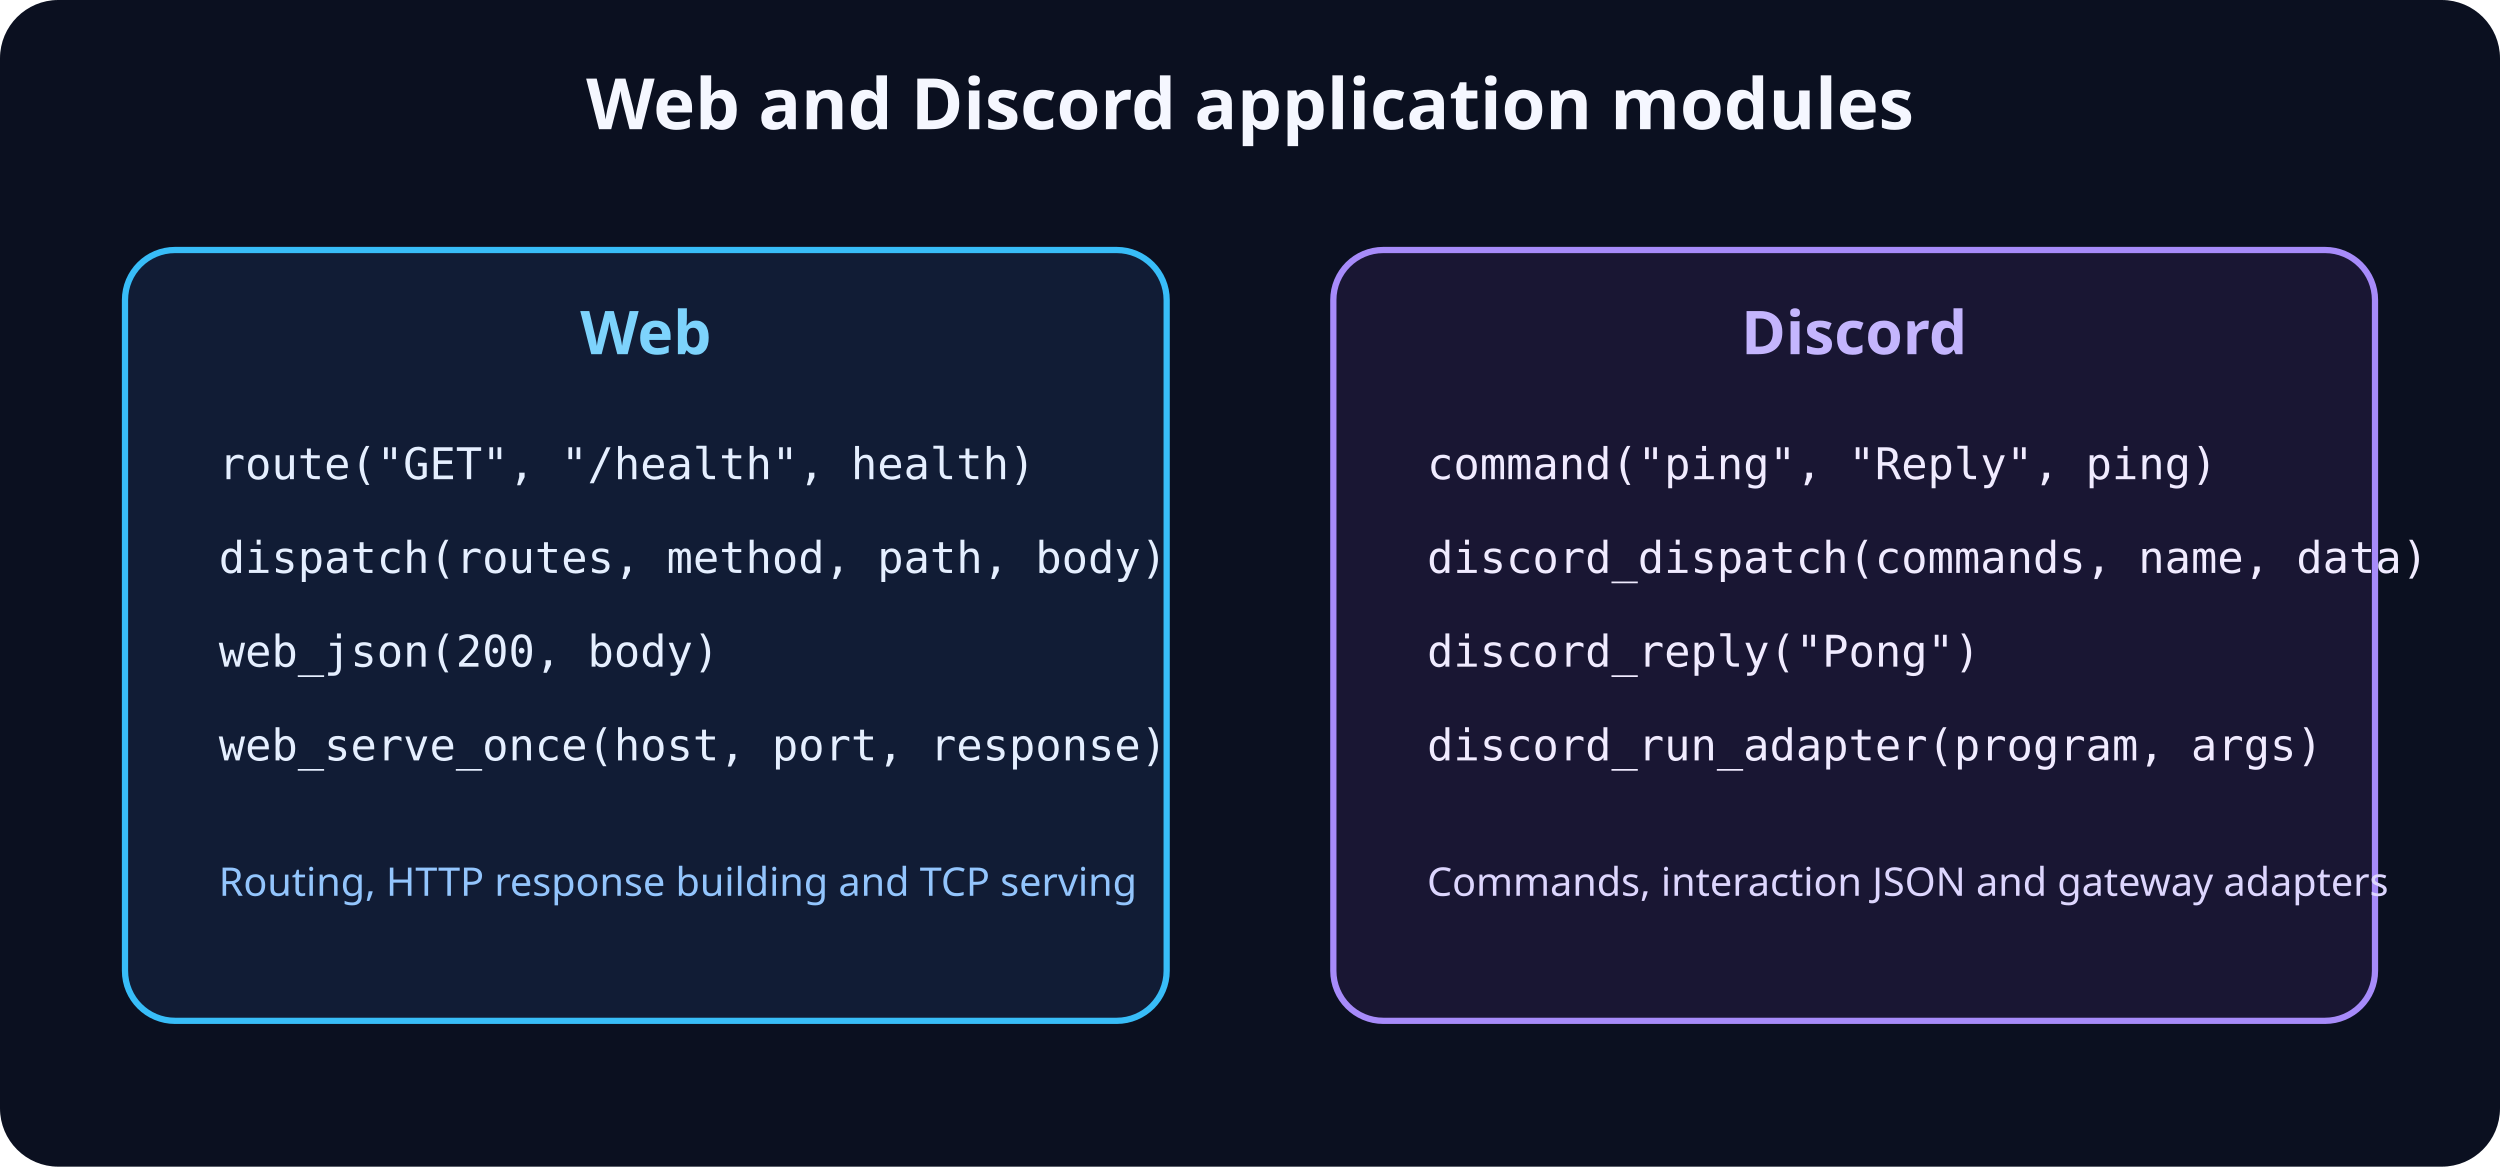
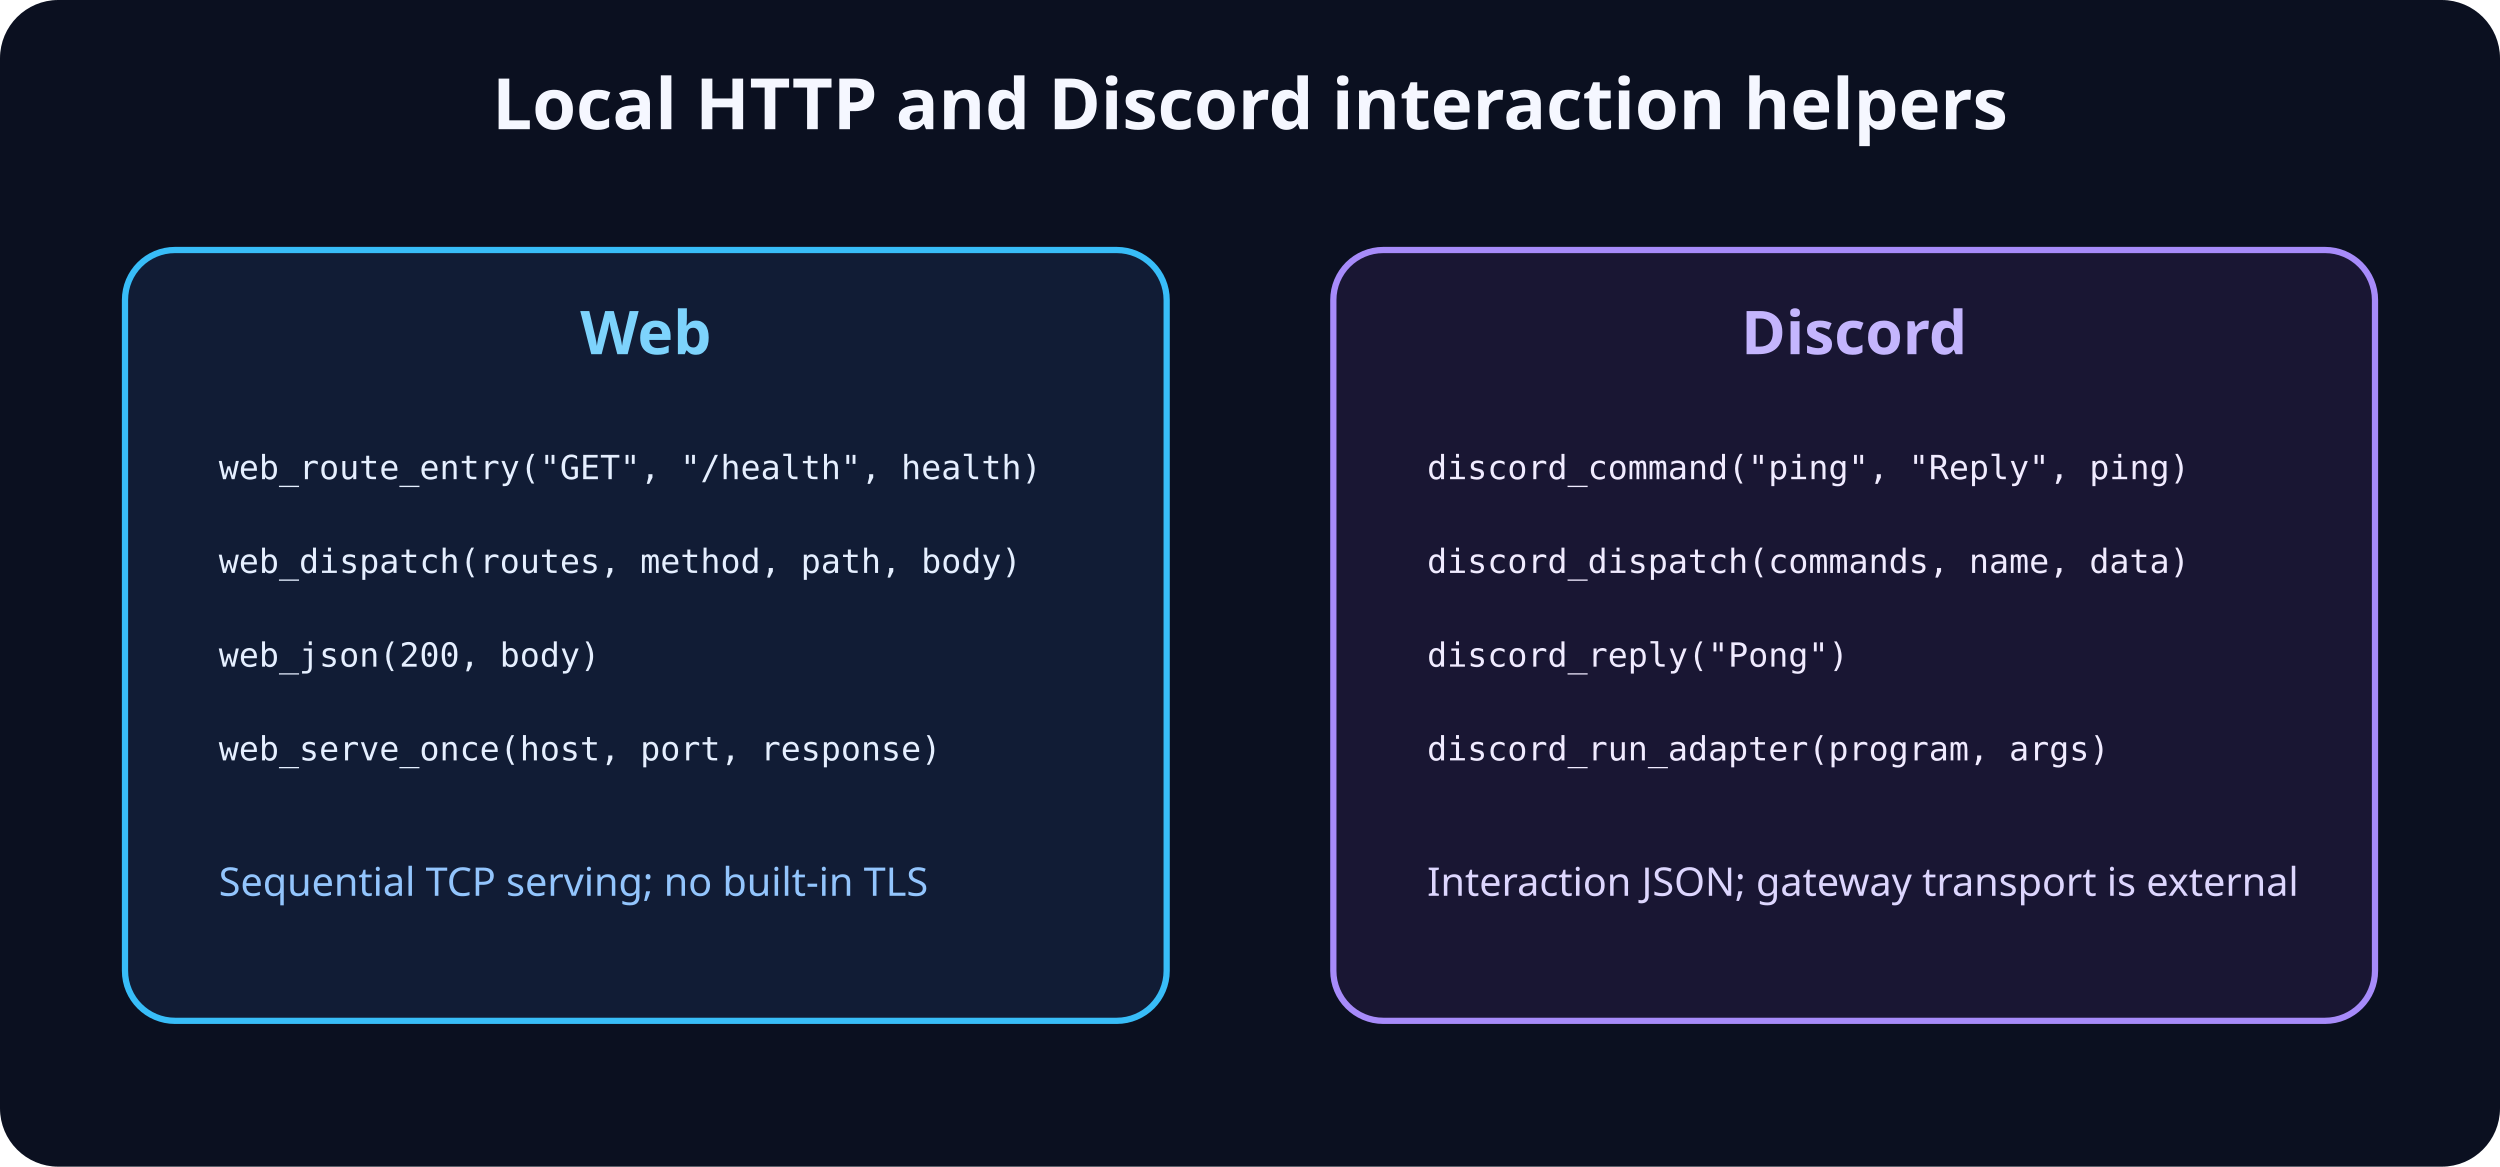
<svg xmlns="http://www.w3.org/2000/svg" width="1200" height="560" viewBox="0 0 1200 560" role="img" aria-labelledby="title desc">
  <rect width="1200" height="560" rx="28" fill="#0b1020" />
-   <text x="600" y="62" text-anchor="middle" fill="#f5f7ff" font-family="sans-serif" font-size="34" font-weight="700">Web and Discord application modules</text>
+   <text x="600" y="62" text-anchor="middle" fill="#f5f7ff" font-family="sans-serif" font-size="34" font-weight="700">Local HTTP and Discord interaction helpers</text>
  <g font-family="sans-serif">
    <rect x="60" y="120" width="500" height="370" rx="24" fill="#111c35" stroke="#38bdf8" stroke-width="3" />
    <text x="310" y="170" text-anchor="middle" fill="#7dd3fc" font-size="29" font-weight="700">Web</text>
-     <text x="105" y="230" fill="#e5efff" font-family="monospace" font-size="21">route("GET", "/health", health)</text>
-     <text x="105" y="275" fill="#e5efff" font-family="monospace" font-size="21">dispatch(routes, method, path, body)</text>
-     <text x="105" y="320" fill="#e5efff" font-family="monospace" font-size="21">web_json(200, body)</text>
-     <text x="105" y="365" fill="#e5efff" font-family="monospace" font-size="21">web_serve_once(host, port, response)</text>
-     <text x="105" y="430" fill="#93c5fd" font-size="19">Routing, HTTP response building and TCP serving</text>
+     <text x="105" y="230" fill="#e5efff" font-family="monospace" font-size="16">web_route_entry("GET", "/health", health)</text>
+     <text x="105" y="275" fill="#e5efff" font-family="monospace" font-size="16">web_dispatch(routes, method, path, body)</text>
+     <text x="105" y="320" fill="#e5efff" font-family="monospace" font-size="16">web_json(200, body)</text>
+     <text x="105" y="365" fill="#e5efff" font-family="monospace" font-size="16">web_serve_once(host, port, response)</text>
+     <text x="105" y="430" fill="#93c5fd" font-size="19">Sequential TCP serving; no built-in TLS</text>
    <rect x="640" y="120" width="500" height="370" rx="24" fill="#191633" stroke="#a78bfa" stroke-width="3" />
    <text x="890" y="170" text-anchor="middle" fill="#c4b5fd" font-size="29" font-weight="700">Discord</text>
-     <text x="685" y="230" fill="#f0ebff" font-family="monospace" font-size="21">command("ping", "Reply", ping)</text>
-     <text x="685" y="275" fill="#f0ebff" font-family="monospace" font-size="21">discord_dispatch(commands, name, data)</text>
-     <text x="685" y="320" fill="#f0ebff" font-family="monospace" font-size="21">discord_reply("Pong")</text>
-     <text x="685" y="365" fill="#f0ebff" font-family="monospace" font-size="21">discord_run_adapter(program, args)</text>
-     <text x="685" y="430" fill="#ddd6fe" font-size="19">Commands, interaction JSON and gateway adapters</text>
+     <text x="685" y="230" fill="#f0ebff" font-family="monospace" font-size="16">discord_command("ping", "Reply", ping)</text>
+     <text x="685" y="275" fill="#f0ebff" font-family="monospace" font-size="16">discord_dispatch(commands, name, data)</text>
+     <text x="685" y="320" fill="#f0ebff" font-family="monospace" font-size="16">discord_reply("Pong")</text>
+     <text x="685" y="365" fill="#f0ebff" font-family="monospace" font-size="16">discord_run_adapter(program, args)</text>
+     <text x="685" y="430" fill="#ddd6fe" font-size="19">Interaction JSON; gateway transport is external</text>
  </g>
</svg>
